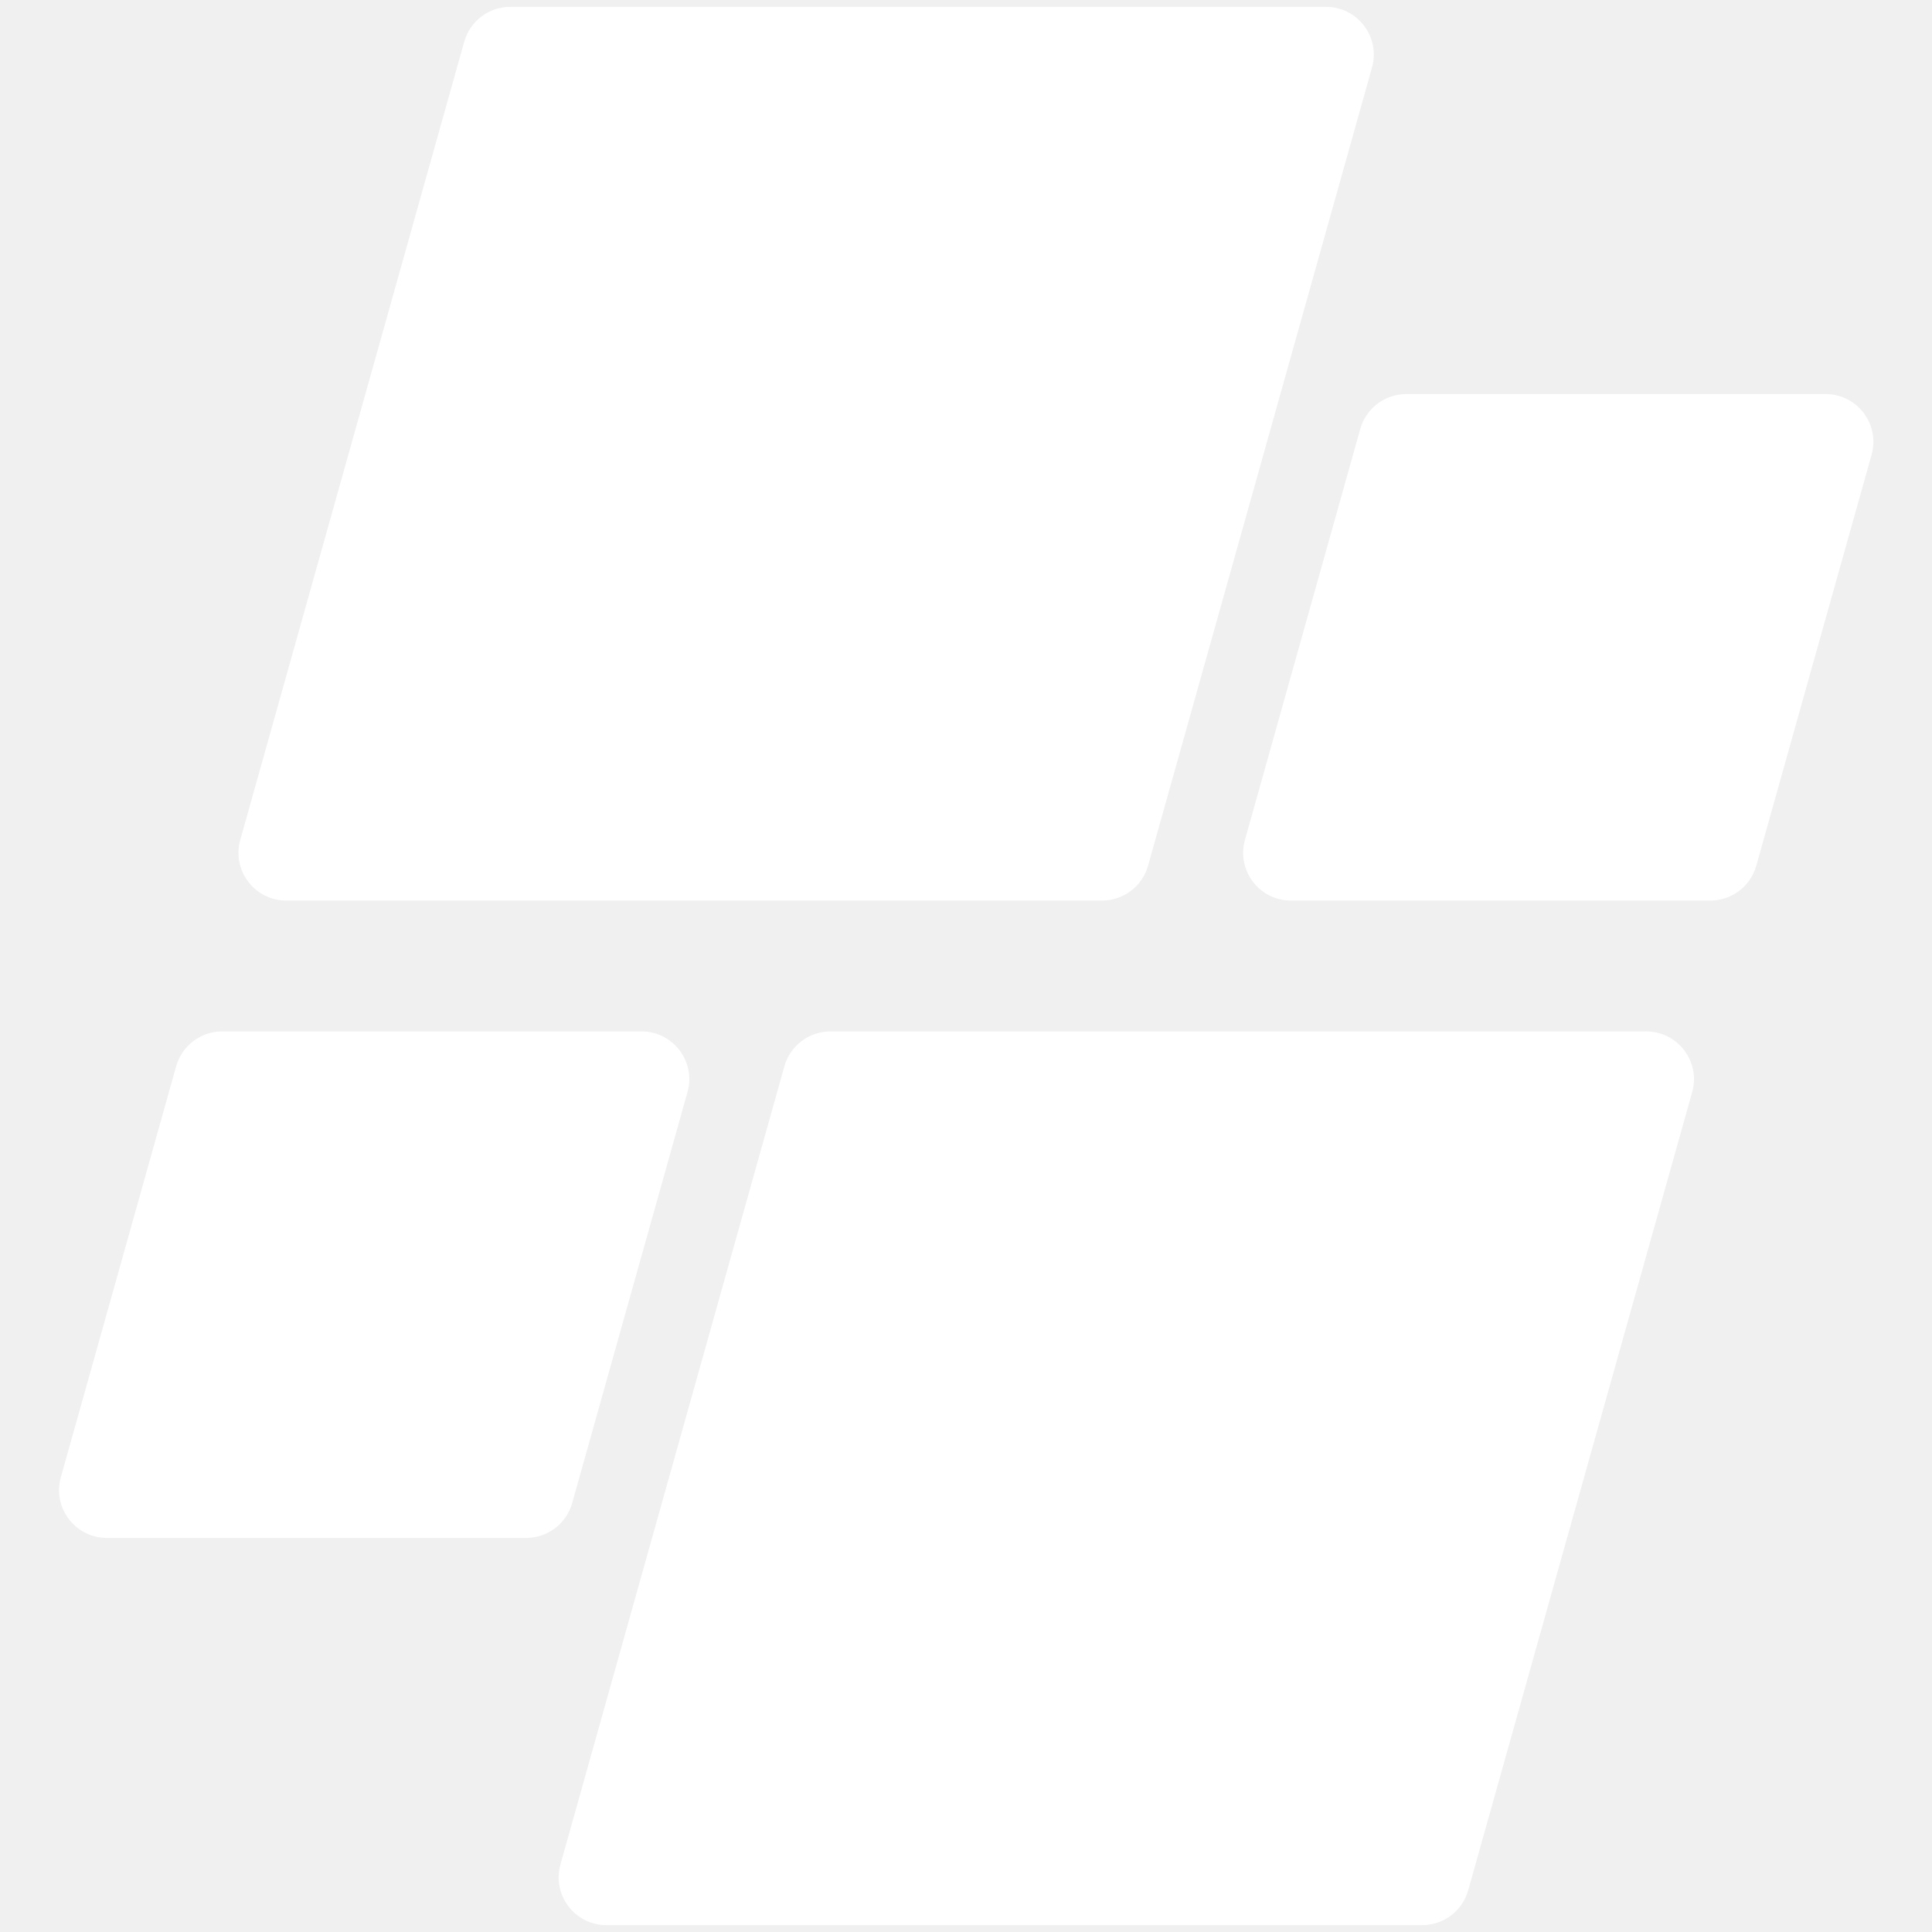
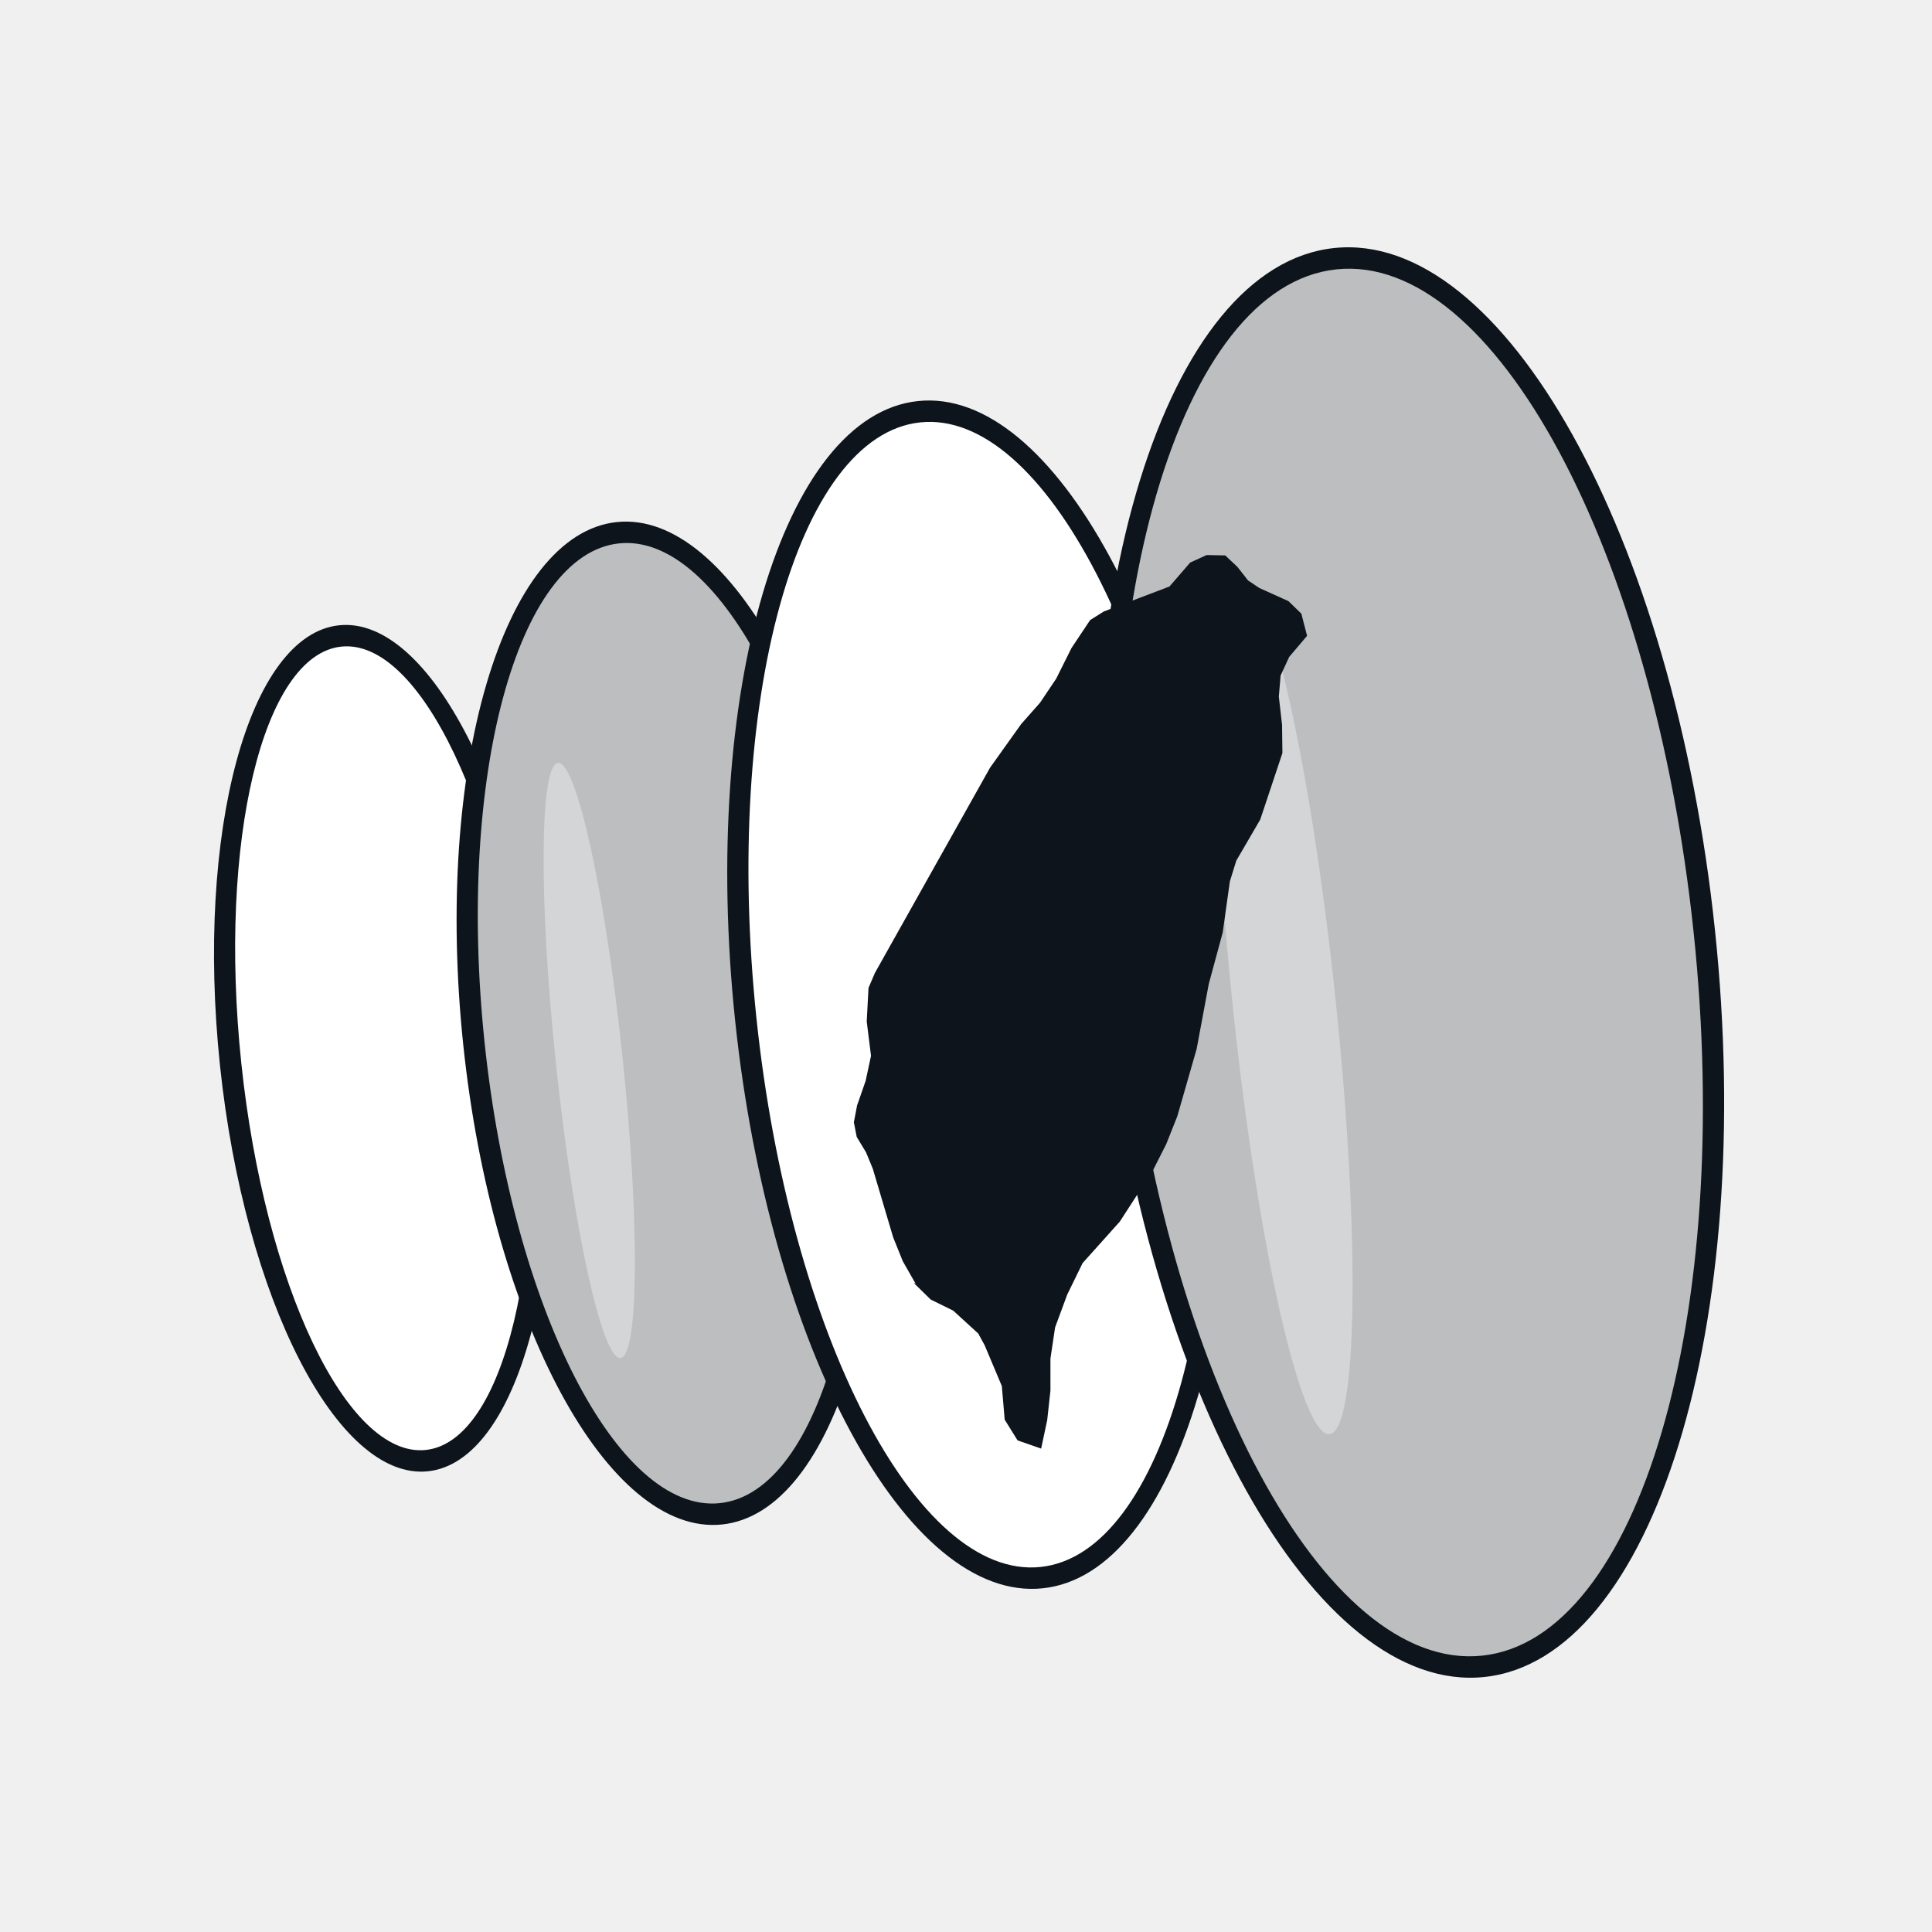
- <svg xmlns="http://www.w3.org/2000/svg" width="2000" zoomAndPan="magnify" viewBox="0 0 1500 1500" height="2000" preserveAspectRatio="xMidYMid meet" version="1.0">
-   <defs>
-     <clipPath id="ff6253e8fa">
-       <path d="M 45 5.266 L 1455 5.266 L 1455 1494.766 L 45 1494.766 Z M 45 5.266 " clip-rule="nonzero" />
-     </clipPath>
-     <clipPath id="c6b14a8188">
-       <path d="M 855.637 699.203 L 222.246 699.203 C 197.68 699.203 179.906 675.75 186.539 652.102 L 360.43 32.391 C 364.922 16.387 379.512 5.328 396.133 5.328 L 1029.527 5.328 C 1054.09 5.328 1071.867 28.777 1065.23 52.43 L 891.34 672.137 C 886.852 688.141 872.258 699.203 855.637 699.203 Z M 444.238 1166.98 L 533.773 847.898 C 540.41 824.246 522.633 800.797 498.07 800.797 L 172.473 800.797 C 155.852 800.797 141.262 811.855 136.77 827.859 L 47.234 1146.941 C 40.598 1170.594 58.375 1194.043 82.938 1194.043 L 408.535 1194.043 C 425.156 1194.043 439.75 1182.984 444.238 1166.98 Z M 609.004 827.859 L 435.113 1447.57 C 428.477 1471.219 446.254 1494.672 470.816 1494.672 L 1104.211 1494.672 C 1120.832 1494.672 1135.422 1483.609 1139.914 1467.605 L 1313.805 847.898 C 1320.441 824.246 1302.664 800.797 1278.102 800.797 L 644.707 800.797 C 628.086 800.797 613.492 811.855 609.004 827.859 Z M 1056.105 333.02 L 966.57 652.102 C 959.934 675.75 977.711 699.203 1002.273 699.203 L 1327.871 699.203 C 1344.492 699.203 1359.086 688.141 1363.574 672.137 L 1453.109 353.055 C 1459.746 329.406 1441.969 305.953 1417.406 305.953 L 1091.809 305.953 C 1075.188 305.953 1060.598 317.016 1056.105 333.02 Z M 1056.105 333.02 " clip-rule="nonzero" />
-     </clipPath>
-   </defs>
-   <g clip-path="url(#ff6253e8fa)">
-     <g clip-path="url(#c6b14a8188)">
-       <path fill="#ffffff" d="M 40.598 5.328 L 40.598 1494.672 L 1459.473 1494.672 L 1459.473 5.328 Z M 40.598 5.328 " fill-opacity="1" fill-rule="nonzero" />
+ <svg xmlns="http://www.w3.org/2000/svg" viewBox="0 0 1024 1024" width="1024" height="1024">
+   <g transform="translate(-317.7 -217.3) scale(1.8944)">
+     <g transform="rotate(-6 275 408)">
+       <ellipse cx="275" cy="408" rx="46" ry="119" fill="#0E141B" />
+       <ellipse cx="275" cy="408" rx="40" ry="113" fill="#FFFFFF" />
    </g>
+     <g transform="rotate(-6 355 401)">
+       <ellipse cx="355" cy="401" rx="58" ry="141" fill="#0E141B" />
+       <ellipse cx="355" cy="401" rx="52" ry="135" fill="#FFFFFF" fill-opacity=".72" />
+       <ellipse cx="331.6" cy="409" rx="9.36" ry="83.7" fill="#FFFFFF" fill-opacity=".35" />
+     </g>
+     <g transform="rotate(-6 442 393)">
+       <ellipse cx="442" cy="393" rx="69" ry="167" fill="#0E141B" />
+       <ellipse cx="442" cy="393" rx="63" ry="161" fill="#FFFFFF" />
+     </g>
+     <g transform="rotate(-6 562 384)">
+       <ellipse cx="562" cy="384" rx="86" ry="201" fill="#0E141B" />
+       <ellipse cx="562" cy="384" rx="80" ry="195" fill="#FFFFFF" fill-opacity=".72" />
+       <ellipse cx="526" cy="392" rx="14.4" ry="120.9" fill="#FFFFFF" fill-opacity=".35" />
+     </g>
+     <path d="M470.6,468.1L466.3,476.9L462.9,486.1L461.6,494.8L461.6,503.8L460.7,512.0L459.0,520.0L452.4,517.7L448.8,511.9L448.0,502.5L443.2,491.1L441.4,487.8L434.4,481.4L428.1,478.3L423.3,473.6L423.9,473.9L420.3,467.6L417.6,460.9L411.9,441.7L410.0,437.1L407.4,432.8L406.6,428.7L407.5,424.0L409.9,417.1L411.4,410.1L410.2,400.5L410.7,391.1L412.5,386.9L444.7,329.5L453.4,317.3L458.7,311.3L463.2,304.6L467.5,296.0L472.7,288.2L476.5,285.8L494.9,278.8L500.7,272.1L505.3,270.0L510.5,270.1L513.9,273.3L516.9,277.1L520.0,279.2L528.2,282.9L531.8,286.4L533.4,292.6L528.4,298.5L526.0,303.7L525.5,309.6L526.4,317.5L526.5,325.4L520.3,344.0L513.6,355.5L511.8,361.3L509.8,375.6L505.9,390.0L502.5,408.2L497.1,427.0L494.0,434.8L490.2,442.3L481.0,456.5L470.6,468.1Z" fill="#0E141B" />
  </g>
</svg>
